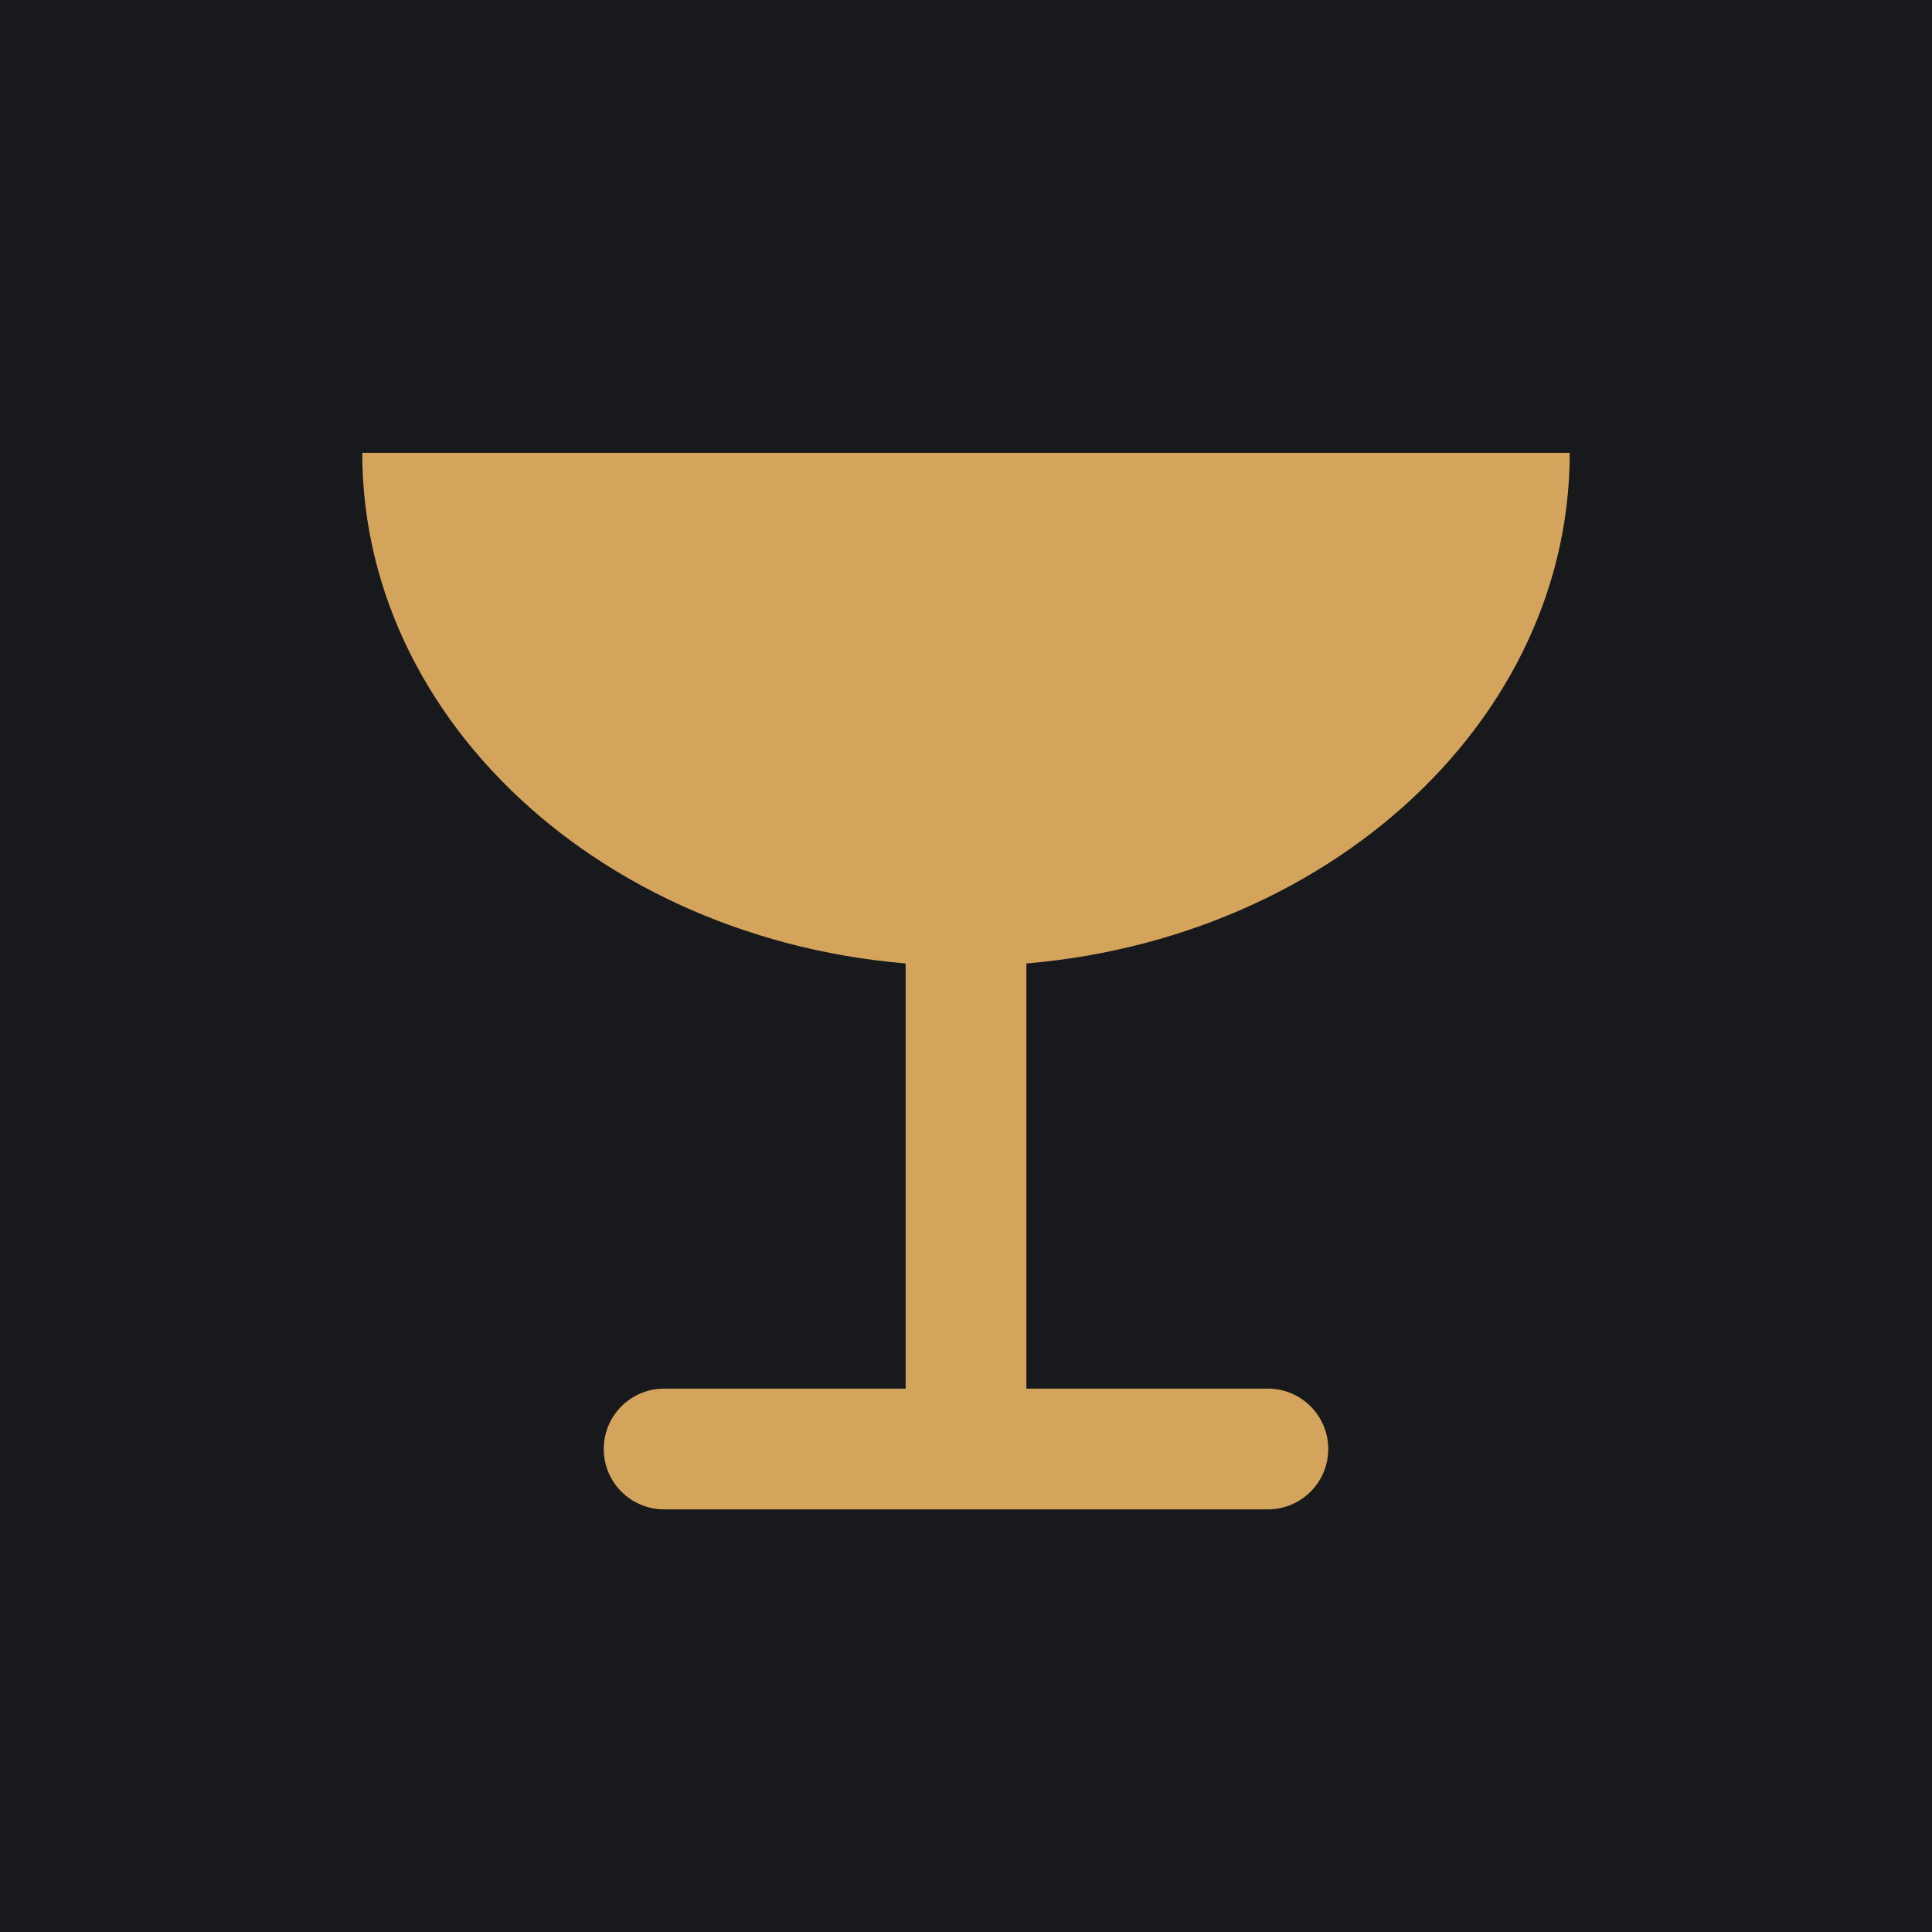
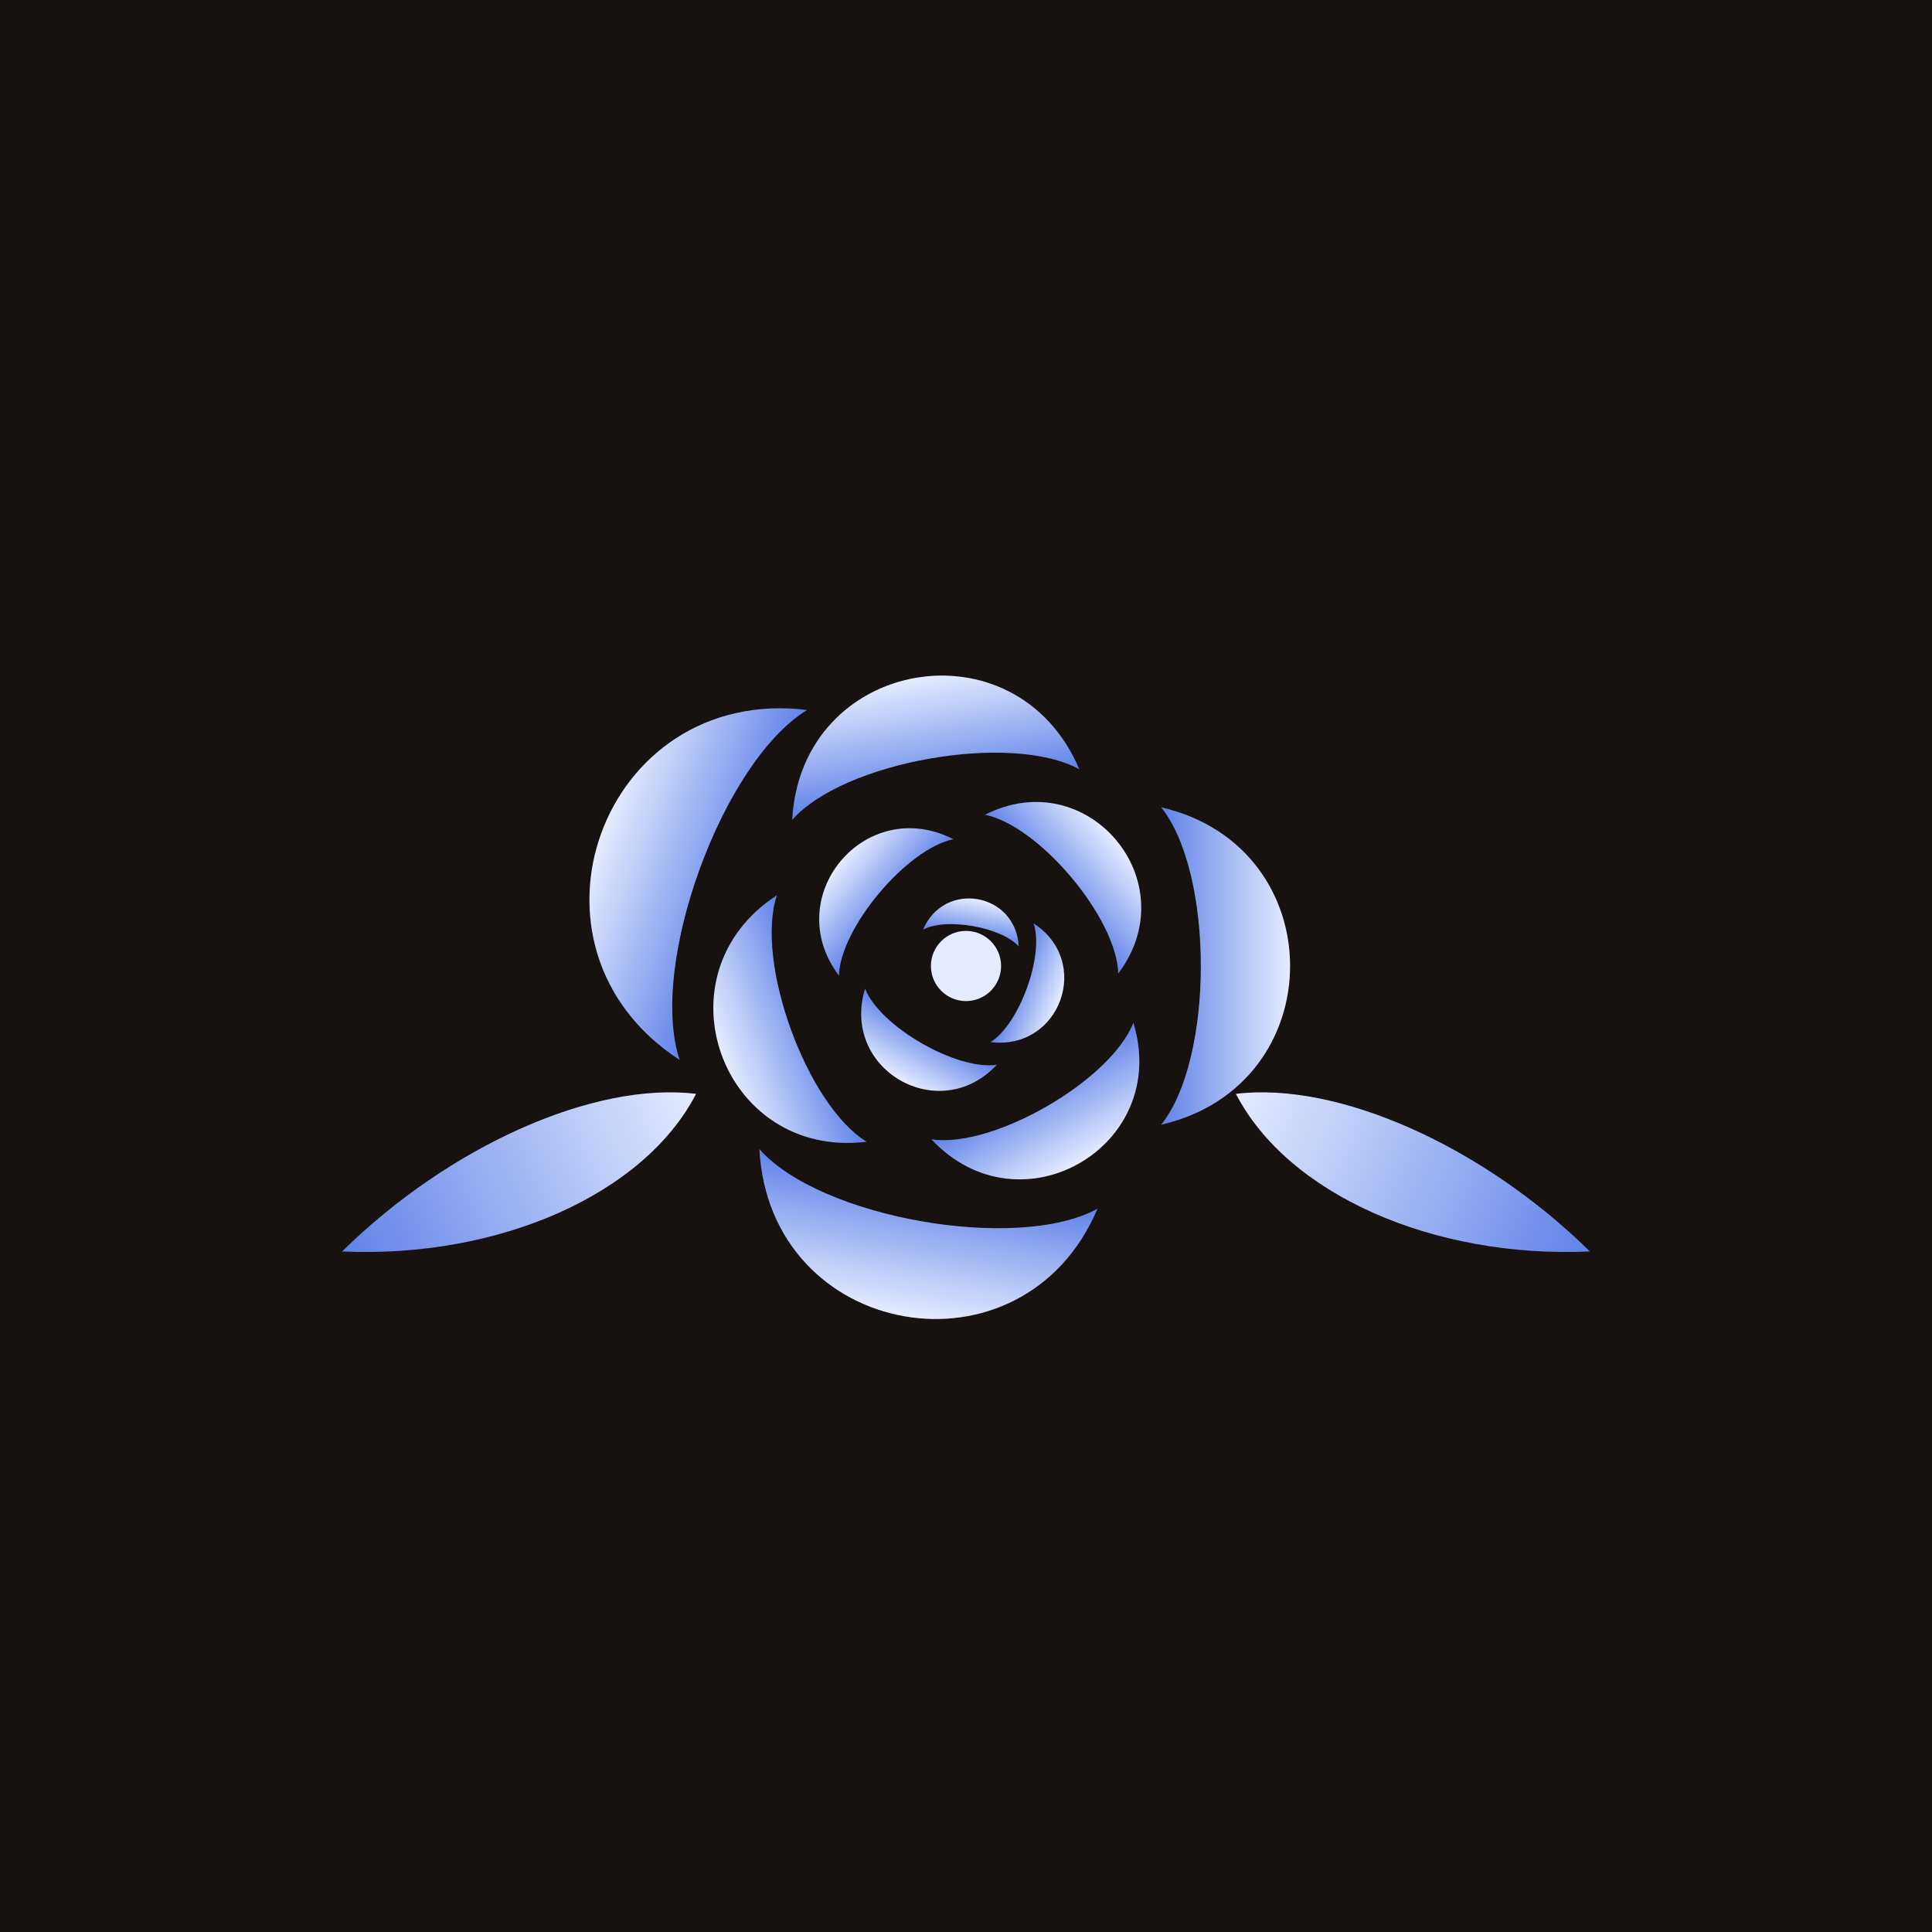
- <svg xmlns="http://www.w3.org/2000/svg" viewBox="0 0 64 64">
-   <rect width="64" height="64" fill="#17191c" />
-   <path d="M12 15H52A20 17 0 0 1 12 15Z" fill="#d4a45c" />
-   <rect x="30" y="31" width="4" height="17" fill="#d4a45c" />
-   <rect x="20" y="46" width="24" height="4" rx="2" fill="#d4a45c" />
+ <svg xmlns="http://www.w3.org/2000/svg" viewBox="-8 -37 136 136">
+   <defs>
+     <linearGradient id="st" x1="0" y1="0" x2="0" y2="1">
+       <stop offset="0" stop-color="#e6ecff" />
+       <stop offset="1" stop-color="#5f82e8" />
+     </linearGradient>
+     <linearGradient id="lf" x1="0" y1="0" x2="1" y2="0">
+       <stop offset="0" stop-color="#e6ecff" />
+       <stop offset="1" stop-color="#5f82e8" />
+     </linearGradient>
+   </defs>
+   <rect x="-8" y="-37" width="136" height="136" fill="#17120f" />
+   <g fill="url(#lf)">
+     <path d="M0 0C10-8 28-8 44 0C28 6 10 6 0 0Z" transform="translate(41 40) rotate(156) scale(.62)" />
+     <path d="M0 0C10-8 28-8 44 0C28 6 10 6 0 0Z" transform="translate(79 40) scale(-1 1) rotate(156) scale(.62)" />
+   </g>
+   <g transform="translate(60 31) scale(.95)" fill="url(#st)">
+     <path d="M-12 3C-9-10 9-10 12 3C7-1-7-1-12 3Z" transform="rotate(10) translate(0 -3) scale(0.3)" />
+     <path d="M-12 3C-9-10 9-10 12 3C7-1-7-1-12 3Z" transform="rotate(110) translate(0 -4.8) scale(0.39)" />
+     <path d="M-12 3C-9-10 9-10 12 3C7-1-7-1-12 3Z" transform="rotate(210) translate(0 -6.6) scale(0.47)" />
+     <path d="M-12 3C-9-10 9-10 12 3C7-1-7-1-12 3Z" transform="rotate(310) translate(0 -8.4) scale(0.55)" />
+     <path d="M-12 3C-9-10 9-10 12 3C7-1-7-1-12 3Z" transform="rotate(410) translate(0 -10.2) scale(0.64)" />
+     <path d="M-12 3C-9-10 9-10 12 3C7-1-7-1-12 3Z" transform="rotate(510) translate(0 -12) scale(0.72)" />
+     <path d="M-12 3C-9-10 9-10 12 3C7-1-7-1-12 3Z" transform="rotate(610) translate(0 -13.8) scale(0.81)" />
+     <path d="M-12 3C-9-10 9-10 12 3C7-1-7-1-12 3Z" transform="rotate(710) translate(0 -15.6) scale(0.9)" />
+     <path d="M-12 3C-9-10 9-10 12 3C7-1-7-1-12 3Z" transform="rotate(810) translate(0 -17.4) scale(0.98)" />
+     <path d="M-12 3C-9-10 9-10 12 3C7-1-7-1-12 3Z" transform="rotate(910) translate(0 -19.2) scale(1.06)" />
+     <path d="M-12 3C-9-10 9-10 12 3C7-1-7-1-12 3Z" transform="rotate(1010) translate(0 -21) scale(1.15)" />
+     <circle r="2.6" fill="#e6ecff" />
+   </g>
</svg>
